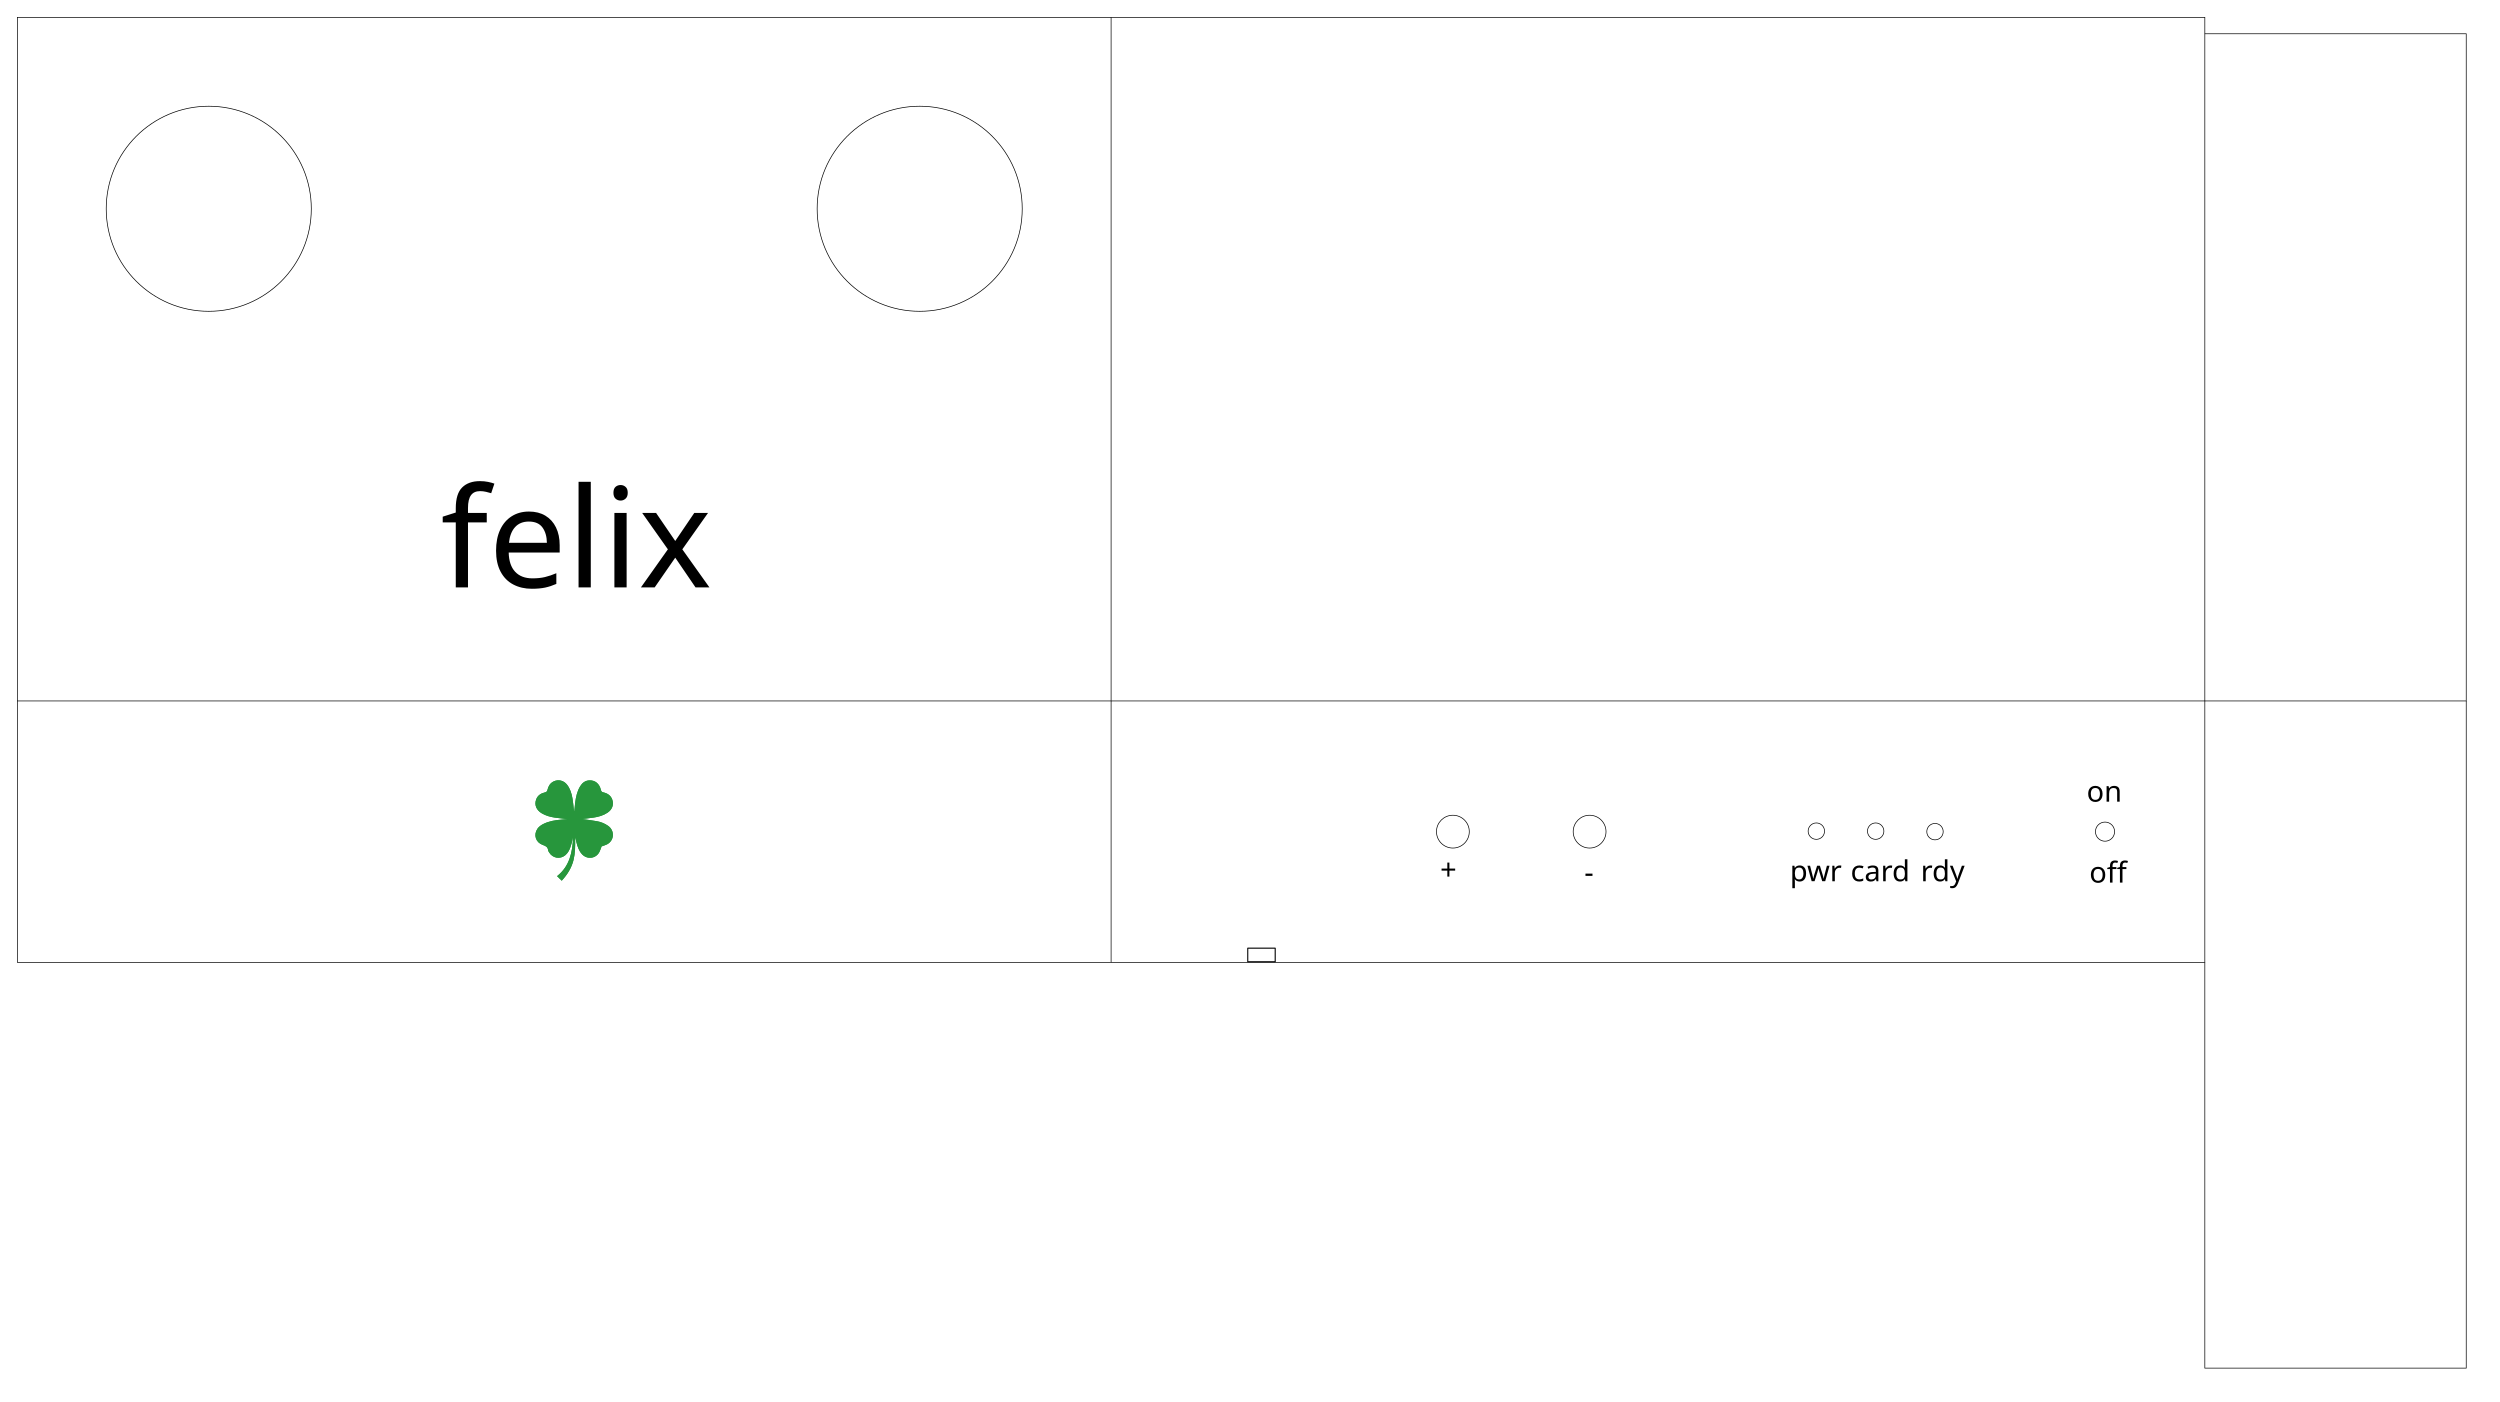
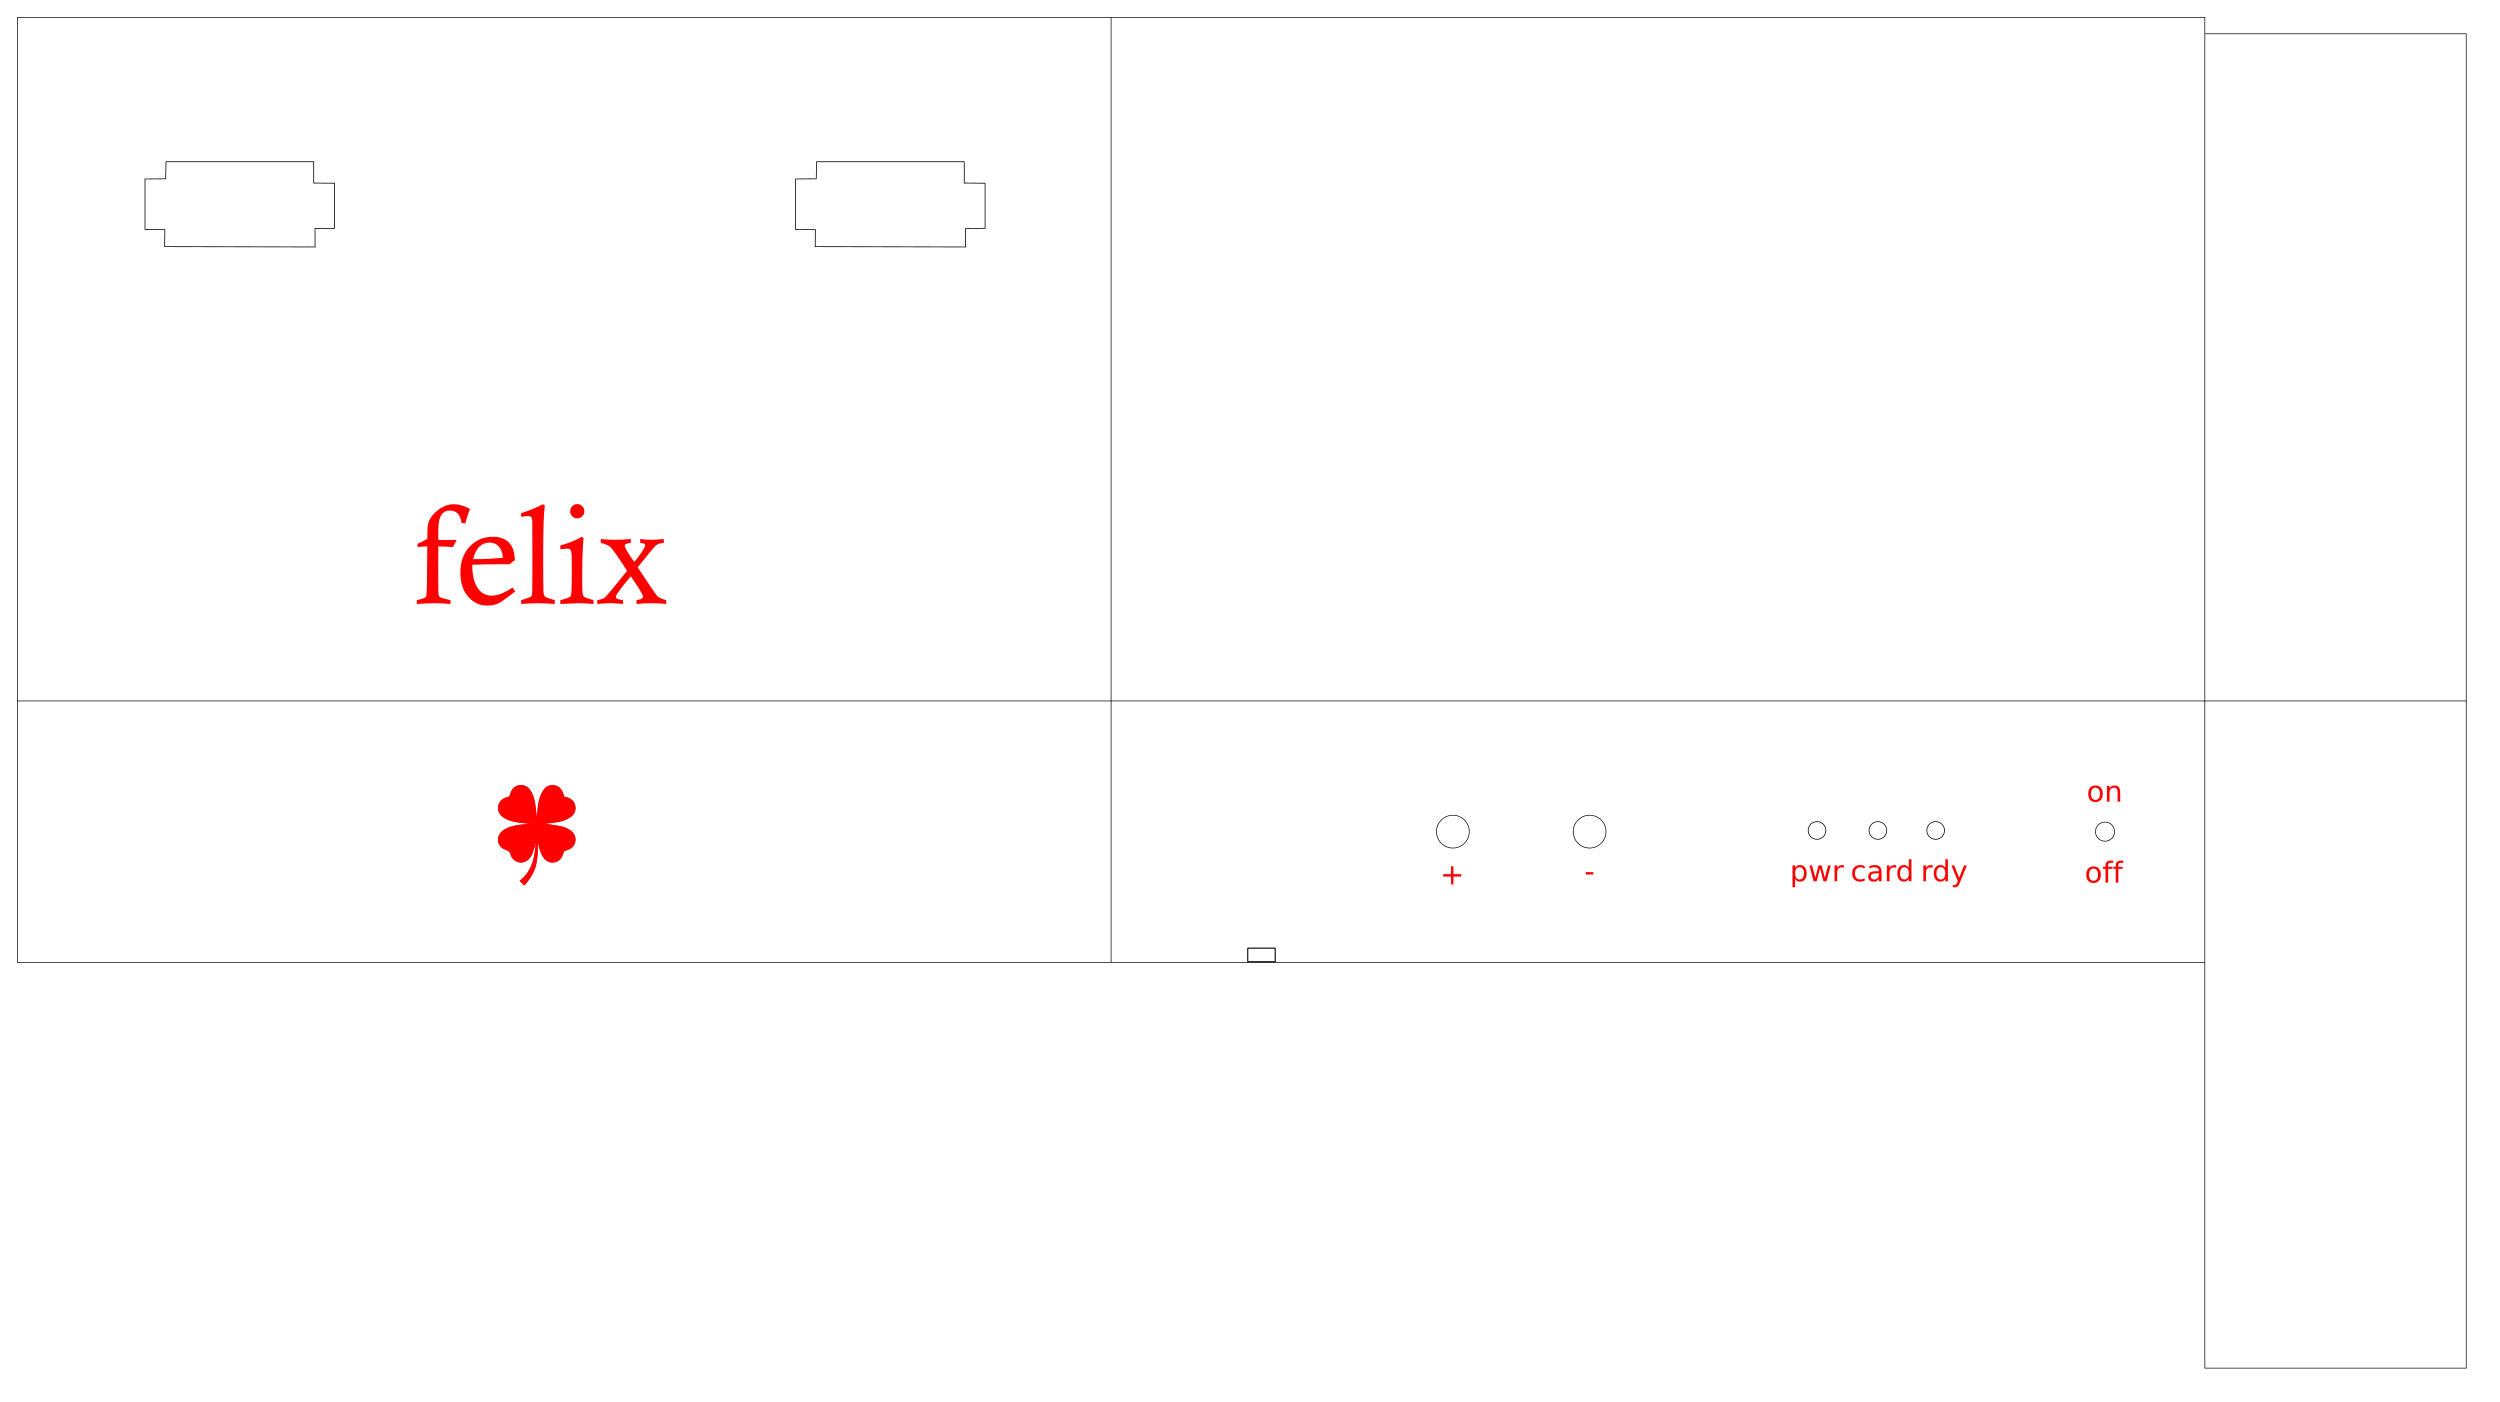
<svg xmlns="http://www.w3.org/2000/svg" version="1.1" width="914.3mm" height="512.7mm" viewBox=" 0 0 3239.648 1816.655" id="svg3422">
  <defs id="defs3466">
    <clipPath id="clipPath3715" clipPathUnits="userSpaceOnUse">
      <path id="path3713" d="M 0,88 H 595 V 754 H 0 Z" />
    </clipPath>
    <clipPath id="clipPath3721" clipPathUnits="userSpaceOnUse">
      <path id="path3719" d="M 86,139 H 518 V 675 H 86 Z" />
    </clipPath>
    <clipPath id="clipPath3725" clipPathUnits="userSpaceOnUse">
      <path id="path3723" d="M -13493,4537.503 H 14059.66 V -15016 H -13493 Z" />
    </clipPath>
    <clipPath id="clipPath3729" clipPathUnits="userSpaceOnUse">
      <path id="path3727" d="M 0,88 H 595 V 724.077 H 0 Z" />
    </clipPath>
  </defs>
-   <g transform="translate(22.50002, 22.50002) " id="g3424">
-     <polygon style="stroke:#000000; fill:none; stroke-width:0.9" points="0, 0 0, 885.827 1417.324, 885.827 1417.324, 0" id="polygon3426" />
-     <circle cx="1169.292" cy="248.032" r="132.874" style="stroke:#000000;stroke-width:0.9;fill:none" id="circle3428" />
-     <circle cx="248.032" cy="248.032" r="132.874" style="stroke:#000000;stroke-width:0.9;fill:none" id="circle3430" />
-   </g>
+   <polygon id="polygon3426" points="1417.324,885.827 1417.324,0 0,0 0,885.827 " style="fill:none;stroke:#000000;stroke-width:0.9" transform="translate(22.50002,22.50002)" />
  <g transform="translate(1439.824, 22.50002) " id="g3432">
    <polyline style="stroke:#000000; fill:none; stroke-width:0.9" points="0, 0 1417.324, 0 1417.324, 885.827 0, 885.827" id="polyline3434" />
  </g>
  <g transform="translate(2846.518, 33.12995) " id="g3436">
    <polyline style="stroke:#000000; fill:none; stroke-width:0.9" points="10.63, 10.63 349.37, 10.63 349.37, 875.198 10.63, 875.198" id="polyline3438" />
  </g>
  <g transform="translate(2846.518, 897.6976) " id="g3440">
    <polyline style="stroke:#000000; fill:none; stroke-width:0.9" points="349.37, 10.63 349.37, 875.198 10.63, 875.198 10.63, 349.37" id="polyline3442" />
  </g>
  <g transform="translate(22.50002, 897.6976) " id="g3444">
    <polyline style="stroke:#000000; fill:none; stroke-width:0.9" points="0, 10.63 0, 349.37 1417.324, 349.37 1417.324, 10.63" id="polyline3446" />
  </g>
  <polyline id="polyline3450" points="0, 349.37 1417.324, 349.37 1417.324, 10.63" style="fill:none;stroke:#000000;stroke-width:0.9" transform="translate(1439.824,897.6976)" />
  <rect id="rect3452" style="fill:none;stroke:#000000;stroke-width:0.9" ry="0" rx="0" height="17.717" width="35.433" y="1228.643" x="1616.989" />
  <rect id="rect3454" style="fill:none;stroke:#000000;stroke-width:0.9" ry="0" rx="0" height="17.717" width="35.433" y="1228.643" x="1616.989" />
  <circle id="circle3456" style="fill:none;stroke:#000000;stroke-width:0.9" r="12.402" cy="1077.698" cx="2727.817" />
-   <circle id="circle3458" style="fill:none;stroke:#000000;stroke-width:0.9" r="10.63" cy="1077.698" cx="2507.482" />
+   <circle id="circle3458" style="fill:none;stroke:#000000;stroke-width:0.971" r="11.473" cy="1076.171" cx="2508.361" />
  <circle id="circle3460" style="fill:none;stroke:#000000;stroke-width:0.9" r="21.26" cy="1077.698" cx="2059.903" />
  <circle id="circle3462" style="fill:none;stroke:#000000;stroke-width:0.9" r="21.26" cy="1077.698" cx="1882.738" />
-   <path style="fill:#ff0000" d="m -535.302,350.866 c -30.697,-6.667 -59.538,-27.346 -96.389,-69.113 -17.569,-19.913 -20.249,-22.088 -37.999,-30.848 -17.791,-8.78 -20.625,-9.543 -41.446,-11.161 -12.292,-0.955 -22.893,-1.194 -23.556,-0.53 -1.663,1.663 17.398,18.404 26.485,23.261 9.434,5.043 18.774,16.327 21.758,26.286 1.276,4.259 2.305,14.039 2.287,21.735 -0.043,17.992 -5.548,28.725 -16.959,33.069 -7.106,2.705 -8.421,2.637 -14.723,-0.757 -4.754,-2.56 -8.667,-7.284 -12.5,-15.088 -4.765,-9.704 -5.576,-13.882 -5.555,-28.638 0.02,-13.953 0.899,-18.922 4.573,-25.833 2.502,-4.706 4.549,-9.398 4.549,-10.426 0,-2.316 -18.902,-16.726 -28.347,-21.611 -10.833,-5.602 -65.273,-3.402 -90.553,3.658 -35.394,9.886 -65.875,25.101 -107.123,53.472 -11.968,8.232 -23.172,14.967 -24.898,14.967 -4.689,0 -11.269,-7.482 -11.269,-12.813 0,-3.41 3.729,-7.479 13.719,-14.972 30.58,-22.934 65.328,-39.177 106.197,-49.642 18.472,-4.73 25.931,-7.759 35.568,-14.447 6.707,-4.654 22.713,-15.533 35.568,-24.175 18.859,-12.678 25.188,-18.242 32.768,-28.809 10.465,-14.589 28.134,-30.191 46.144,-40.746 6.555,-3.842 31.038,-15.91 54.408,-26.817 23.369,-10.908 50.492,-23.834 60.274,-28.724 9.781,-4.89 17.784,-8.174 17.784,-7.297 0,0.877 -4.06,8.719 -9.023,17.428 -12.391,21.743 -29.722,42.633 -44.235,53.317 -19.445,14.315 -76.552,41.784 -107.389,51.655 -26.352,8.436 -38.695,14.038 -59.368,26.944 -12.601,7.867 -13.069,12.688 -1.016,10.465 4.751,-0.876 29.674,-1.481 55.385,-1.344 50.857,0.271 64.9,-1.729 89.962,-12.813 14.823,-6.556 18.775,-10.269 18.775,-17.642 0,-13.85 12.825,-28.923 33.286,-39.119 17.029,-8.486 29.751,-6.303 34.886,5.987 8.514,20.377 -20.838,48.282 -50.786,48.282 -10.384,0 -15.235,1.418 -31.421,9.187 -12.872,6.178 -18.201,9.682 -16.272,10.699 1.578,0.832 18.554,3.184 37.725,5.226 37.826,4.03 44.371,3.571 78.442,-5.505 12.317,-3.281 20.714,-7.488 38.617,-19.347 21.562,-14.282 106.793,-58.1 139.362,-71.646 17.229,-7.166 17.137,-7.401 6.056,15.452 -23.506,48.477 -80.129,79.444 -147.946,80.912 -23.285,0.504 -44.439,4.215 -41.29,7.244 2.632,2.531 71.532,10.053 92.087,10.053 h 18.67 l 8.618,-8.868 c 10.804,-11.117 25.029,-16.242 45.553,-16.414 14.326,-0.12 15.129,0.131 20.833,6.513 7.5,8.392 7.692,16.365 0.596,24.799 -7.849,9.327 -20.039,14.755 -35.657,15.876 -16.154,1.16 -20.93,0.147 -30.754,-6.52 -6.772,-4.595 -10.441,-5.226 -41.517,-7.131 -18.749,-1.15 -40.826,-2.651 -49.059,-3.336 -9.777,-0.814 -14.712,-0.53 -14.227,0.818 0.408,1.135 9.228,7.625 19.6,14.423 15.791,10.349 20.298,12.359 27.717,12.359 12.366,0 26.37,9.779 34.272,23.934 10.769,19.29 11.391,32.661 1.96,42.092 -8.904,8.904 -20.316,5.791 -33.9,-9.245 -9.929,-10.991 -15.534,-23.853 -16.885,-38.751 -0.594,-6.546 -2.096,-12.744 -3.339,-13.775 -5.041,-4.179 -29.952,-17.416 -50.246,-26.701 -20.479,-9.369 -23.075,-10.024 -51.583,-13.019 -34.533,-3.627 -37.623,-3.751 -37.623,-1.503 0,4.494 13.934,11.311 28.177,13.784 24.193,4.201 42.831,14.535 62.681,34.754 9.17,9.34 23.357,24.963 31.528,34.717 22.298,26.619 21.199,24.875 15.564,24.686 -2.652,-0.089 -10.561,-1.408 -17.576,-2.932 z" id="path3573" />
  <g id="g3707" transform="matrix(1.250001,0,0,-1.250001,-714.0984,281.819)" />
-   <g clip-path="url(#clipPath3715)" id="g3711" transform="matrix(0.245925,0,0,-0.245925,669.678,1175.456)">
-     <g id="g3717" />
-     <g id="g3745">
-       <g id="g3743" clip-path="url(#clipPath3721)">
-         <g id="g3731" />
-         <g id="g3741">
-           <g id="g3739" clip-path="url(#clipPath3725)">
-             <g id="g3737" clip-path="url(#clipPath3729)">
-               <path id="path3733" style="fill:#27963c;fill-opacity:1;fill-rule:nonzero;stroke:none" d="m 236.775,139.035 c 29.348,31.668 51.61,66.848 62.145,108.801 9.03,35.995 9.156,72.68 8.654,109.428 -0.063,3.763 0,7.525 0,11.288 2.885,-9.532 4.578,-19.064 6.961,-28.407 5.644,-22.074 12.855,-43.52 28.533,-60.891 27.216,-30.226 73.621,-24.707 92.434,11.35 4.954,9.469 7.776,20.067 11.225,29.097 9.783,3.637 19.628,6.146 28.407,10.661 39.319,20.067 42.141,72.429 6.02,97.827 -17.809,12.479 -37.375,20.381 -58.257,24.206 -29.474,5.33 -59.323,8.779 -79.766,11.727 14.486,1.756 38.441,3.888 62.208,7.525 25.585,3.951 50.481,10.849 72.367,25.46 24.77,16.493 34.428,41.325 25.962,67.726 -7.463,23.203 -25.648,34.678 -47.91,39.758 -8.215,1.881 -10.661,5.456 -12.479,12.981 -7.713,32.734 -30.477,51.359 -60.577,50.168 -22.513,-0.878 -37.939,-13.357 -49.102,-31.794 -15.928,-26.275 -21.948,-55.749 -25.962,-85.661 -2.069,-15.489 -3.198,-31.041 -4.766,-46.593 -1.317,2.257 -1.63,4.641 -1.944,7.086 -2.383,20.443 -3.888,41.075 -7.4,61.392 -4.452,26.087 -11.915,51.359 -28.658,72.806 -17.37,22.199 -45.088,29.223 -70.109,17.496 -18.938,-8.842 -28.596,-25.335 -33.111,-44.712 -1.881,-8.089 -5.08,-11.476 -13.232,-13.357 -20.694,-4.829 -37.814,-15.238 -45.966,-36.183 -11.225,-28.846 0,-56.94 29.536,-74.311 20.82,-12.228 43.709,-18.687 67.35,-22.262 23.642,-3.512 47.596,-5.769 68.353,-8.215 -8.089,-0.564 -19.252,-1.317 -30.414,-2.257 -34.114,-2.947 -67.977,-8.027 -98.705,-23.892 -11.35,-5.832 -23.014,-14.361 -29.975,-24.77 -21.886,-32.609 -8.654,-72.367 28.721,-85.222 15.301,-5.268 26.087,-10.786 27.718,-28.031 0.376,-3.7 3.198,-7.274 5.205,-10.723 17.998,-31.292 58.383,-38.378 85.787,-14.862 12.542,10.723 20.255,24.77 25.836,40.009 3.261,8.905 6.02,17.935 8.466,27.028 2.383,9.03 4.076,18.311 6.396,28.909 -2.947,-80.205 -18.06,-153.952 -84.407,-206.628 8.591,-8.403 16.179,-15.803 24.457,-23.955" />
-               <path id="path3735" style="fill:#27963c;fill-opacity:1;fill-rule:nonzero;stroke:none" d="m 236.775,139.035 c -8.278,8.152 -15.866,15.552 -24.457,23.955 66.347,52.676 81.46,126.422 84.407,206.628 -2.32,-10.598 -4.013,-19.879 -6.396,-28.909 -2.446,-9.093 -5.205,-18.123 -8.466,-27.028 -5.581,-15.238 -13.294,-29.285 -25.836,-40.009 -27.404,-23.516 -67.789,-16.43 -85.787,14.862 -2.007,3.449 -4.829,7.024 -5.205,10.723 -1.63,17.245 -12.416,22.764 -27.718,28.031 -37.375,12.855 -50.606,52.613 -28.721,85.222 6.961,10.41 18.625,18.938 29.975,24.77 30.728,15.866 64.591,20.945 98.705,23.892 11.162,0.941 22.325,1.693 30.414,2.257 -20.757,2.446 -44.712,4.703 -68.353,8.215 -23.642,3.575 -46.53,10.034 -67.35,22.262 -29.536,17.37 -40.761,45.464 -29.536,74.311 8.152,20.945 25.272,31.355 45.966,36.183 8.152,1.881 11.35,5.268 13.232,13.357 4.515,19.377 14.172,35.87 33.111,44.712 25.021,11.727 52.739,4.703 70.109,-17.496 16.743,-21.447 24.206,-46.718 28.658,-72.806 3.512,-20.318 5.017,-40.949 7.4,-61.392 0.314,-2.446 0.627,-4.829 1.944,-7.086 1.568,15.552 2.697,31.104 4.766,46.593 4.013,29.912 10.034,59.386 25.962,85.661 11.162,18.436 26.589,30.916 49.102,31.794 30.101,1.191 52.864,-17.433 60.577,-50.168 1.819,-7.525 4.264,-11.1 12.479,-12.981 22.262,-5.079 40.448,-16.555 47.91,-39.758 8.466,-26.401 -1.192,-51.234 -25.962,-67.726 -21.886,-14.611 -46.781,-21.509 -72.367,-25.46 -23.767,-3.637 -47.722,-5.769 -62.208,-7.525 20.443,-2.947 50.293,-6.396 79.766,-11.727 20.882,-3.825 40.448,-11.727 58.257,-24.206 36.121,-25.397 33.299,-77.76 -6.02,-97.827 -8.779,-4.515 -18.625,-7.024 -28.407,-10.661 -3.449,-9.03 -6.271,-19.628 -11.225,-29.097 -18.813,-36.058 -65.218,-41.576 -92.434,-11.35 -15.677,17.37 -22.889,38.817 -28.533,60.891 -2.383,9.344 -4.076,18.875 -6.961,28.407 0,-3.763 -0.063,-7.525 0,-11.288 0.502,-36.748 0.376,-73.433 -8.654,-109.428 -10.535,-41.953 -32.797,-77.133 -62.145,-108.801" />
+   <g clip-path="url(#clipPath3715)" id="g3711" transform="matrix(0.245925,0,0,-0.245925,621.2037,1181.592)" style="fill:#ff0000">
+     <g id="g3717" style="fill:#ff0000" />
+     <g id="g3745" style="fill:#ff0000">
+       <g id="g3743" clip-path="url(#clipPath3721)" style="fill:#ff0000">
+         <g id="g3731" style="fill:#ff0000" />
+         <g id="g3741" style="fill:#ff0000">
+           <g id="g3739" clip-path="url(#clipPath3725)" style="fill:#ff0000">
+             <g id="g3737" clip-path="url(#clipPath3729)" style="fill:#ff0000">
+               <path id="path3733" style="fill:#ff0000;fill-opacity:1;fill-rule:nonzero;stroke:none" d="m 236.775,139.035 c 29.348,31.668 51.61,66.848 62.145,108.801 9.03,35.995 9.156,72.68 8.654,109.428 -0.063,3.763 0,7.525 0,11.288 2.885,-9.532 4.578,-19.064 6.961,-28.407 5.644,-22.074 12.855,-43.52 28.533,-60.891 27.216,-30.226 73.621,-24.707 92.434,11.35 4.954,9.469 7.776,20.067 11.225,29.097 9.783,3.637 19.628,6.146 28.407,10.661 39.319,20.067 42.141,72.429 6.02,97.827 -17.809,12.479 -37.375,20.381 -58.257,24.206 -29.474,5.33 -59.323,8.779 -79.766,11.727 14.486,1.756 38.441,3.888 62.208,7.525 25.585,3.951 50.481,10.849 72.367,25.46 24.77,16.493 34.428,41.325 25.962,67.726 -7.463,23.203 -25.648,34.678 -47.91,39.758 -8.215,1.881 -10.661,5.456 -12.479,12.981 -7.713,32.734 -30.477,51.359 -60.577,50.168 -22.513,-0.878 -37.939,-13.357 -49.102,-31.794 -15.928,-26.275 -21.948,-55.749 -25.962,-85.661 -2.069,-15.489 -3.198,-31.041 -4.766,-46.593 -1.317,2.257 -1.63,4.641 -1.944,7.086 -2.383,20.443 -3.888,41.075 -7.4,61.392 -4.452,26.087 -11.915,51.359 -28.658,72.806 -17.37,22.199 -45.088,29.223 -70.109,17.496 -18.938,-8.842 -28.596,-25.335 -33.111,-44.712 -1.881,-8.089 -5.08,-11.476 -13.232,-13.357 -20.694,-4.829 -37.814,-15.238 -45.966,-36.183 -11.225,-28.846 0,-56.94 29.536,-74.311 20.82,-12.228 43.709,-18.687 67.35,-22.262 23.642,-3.512 47.596,-5.769 68.353,-8.215 -8.089,-0.564 -19.252,-1.317 -30.414,-2.257 -34.114,-2.947 -67.977,-8.027 -98.705,-23.892 -11.35,-5.832 -23.014,-14.361 -29.975,-24.77 -21.886,-32.609 -8.654,-72.367 28.721,-85.222 15.301,-5.268 26.087,-10.786 27.718,-28.031 0.376,-3.7 3.198,-7.274 5.205,-10.723 17.998,-31.292 58.383,-38.378 85.787,-14.862 12.542,10.723 20.255,24.77 25.836,40.009 3.261,8.905 6.02,17.935 8.466,27.028 2.383,9.03 4.076,18.311 6.396,28.909 -2.947,-80.205 -18.06,-153.952 -84.407,-206.628 8.591,-8.403 16.179,-15.803 24.457,-23.955" />
+               <path id="path3735" style="fill:#ff0000;fill-opacity:1;fill-rule:nonzero;stroke:none" d="m 236.775,139.035 c -8.278,8.152 -15.866,15.552 -24.457,23.955 66.347,52.676 81.46,126.422 84.407,206.628 -2.32,-10.598 -4.013,-19.879 -6.396,-28.909 -2.446,-9.093 -5.205,-18.123 -8.466,-27.028 -5.581,-15.238 -13.294,-29.285 -25.836,-40.009 -27.404,-23.516 -67.789,-16.43 -85.787,14.862 -2.007,3.449 -4.829,7.024 -5.205,10.723 -1.63,17.245 -12.416,22.764 -27.718,28.031 -37.375,12.855 -50.606,52.613 -28.721,85.222 6.961,10.41 18.625,18.938 29.975,24.77 30.728,15.866 64.591,20.945 98.705,23.892 11.162,0.941 22.325,1.693 30.414,2.257 -20.757,2.446 -44.712,4.703 -68.353,8.215 -23.642,3.575 -46.53,10.034 -67.35,22.262 -29.536,17.37 -40.761,45.464 -29.536,74.311 8.152,20.945 25.272,31.355 45.966,36.183 8.152,1.881 11.35,5.268 13.232,13.357 4.515,19.377 14.172,35.87 33.111,44.712 25.021,11.727 52.739,4.703 70.109,-17.496 16.743,-21.447 24.206,-46.718 28.658,-72.806 3.512,-20.318 5.017,-40.949 7.4,-61.392 0.314,-2.446 0.627,-4.829 1.944,-7.086 1.568,15.552 2.697,31.104 4.766,46.593 4.013,29.912 10.034,59.386 25.962,85.661 11.162,18.436 26.589,30.916 49.102,31.794 30.101,1.191 52.864,-17.433 60.577,-50.168 1.819,-7.525 4.264,-11.1 12.479,-12.981 22.262,-5.079 40.448,-16.555 47.91,-39.758 8.466,-26.401 -1.192,-51.234 -25.962,-67.726 -21.886,-14.611 -46.781,-21.509 -72.367,-25.46 -23.767,-3.637 -47.722,-5.769 -62.208,-7.525 20.443,-2.947 50.293,-6.396 79.766,-11.727 20.882,-3.825 40.448,-11.727 58.257,-24.206 36.121,-25.397 33.299,-77.76 -6.02,-97.827 -8.779,-4.515 -18.625,-7.024 -28.407,-10.661 -3.449,-9.03 -6.271,-19.628 -11.225,-29.097 -18.813,-36.058 -65.218,-41.576 -92.434,-11.35 -15.677,17.37 -22.889,38.817 -28.533,60.891 -2.383,9.344 -4.076,18.875 -6.961,28.407 0,-3.763 -0.063,-7.525 0,-11.288 0.502,-36.748 0.376,-73.433 -8.654,-109.428 -10.535,-41.953 -32.797,-77.133 -62.145,-108.801" />
            </g>
          </g>
        </g>
      </g>
    </g>
  </g>
-   <text xml:space="preserve" style="font-style:normal;font-weight:normal;font-size:37.5px;line-height:1.25;font-family:sans-serif;letter-spacing:0px;word-spacing:0px;fill:#000000;fill-opacity:1;stroke:none;stroke-width:0.938" x="571.001" y="761.169" id="text3807">
-     <tspan id="tspan3805" x="571.001" y="761.169" style="font-style:normal;font-variant:normal;font-weight:normal;font-stretch:normal;font-size:180px;font-family:'Calisto MT';-inkscape-font-specification:'Calisto MT, Normal';font-variant-ligatures:normal;font-variant-caps:normal;font-variant-numeric:normal;font-feature-settings:normal;text-align:start;writing-mode:lr-tb;text-anchor:start;stroke-width:0.938">felix</tspan>
-   </text>
-   <circle id="circle3458-7" style="fill:none;stroke:#000000;stroke-width:0.9" r="10.63" cy="1077.051" cx="2353.73" />
-   <circle id="circle3458-6" style="fill:none;stroke:#000000;stroke-width:0.9" r="10.63" cy="1077.051" cx="2430.605" />
-   <text xml:space="preserve" style="font-style:normal;font-weight:normal;font-size:37.5px;line-height:1.25;font-family:sans-serif;letter-spacing:0px;word-spacing:0px;fill:#000000;fill-opacity:1;stroke:none;stroke-width:0.938" x="1866.189" y="1140.104" id="text3846">
-     <tspan id="tspan3844" x="1866.189" y="1140.104" style="stroke-width:0.938">+</tspan>
-   </text>
-   <text xml:space="preserve" style="font-style:normal;font-weight:normal;font-size:37.5px;line-height:1.25;font-family:sans-serif;letter-spacing:0px;word-spacing:0px;fill:#000000;fill-opacity:1;stroke:none;stroke-width:0.938" x="2053.051" y="1143.61" id="text3868">
-     <tspan id="tspan3866" x="2053.051" y="1143.61" style="stroke-width:0.938">-</tspan>
-   </text>
-   <text xml:space="preserve" style="font-style:normal;font-weight:normal;font-size:37.5px;line-height:1.25;font-family:sans-serif;letter-spacing:0px;word-spacing:0px;fill:#000000;fill-opacity:1;stroke:none;stroke-width:0.938" x="2319.425" y="1141.977" id="text3872">
-     <tspan id="tspan3870" x="2319.425" y="1141.977" style="stroke-width:0.938">pwr</tspan>
-   </text>
-   <text xml:space="preserve" style="font-style:normal;font-weight:normal;font-size:37.5px;line-height:1.25;font-family:sans-serif;letter-spacing:0px;word-spacing:0px;fill:#000000;fill-opacity:1;stroke:none;stroke-width:0.938" x="2398.08" y="1141.977" id="text3876">
-     <tspan id="tspan3874" x="2398.08" y="1141.977" style="stroke-width:0.938">card</tspan>
-   </text>
-   <text xml:space="preserve" style="font-style:normal;font-weight:normal;font-size:37.5px;line-height:1.25;font-family:sans-serif;letter-spacing:0px;word-spacing:0px;fill:#000000;fill-opacity:1;stroke:none;stroke-width:0.938" x="2488.969" y="1141.977" id="text3880">
-     <tspan id="tspan3878" x="2488.969" y="1141.977" style="stroke-width:0.938">rdy</tspan>
-   </text>
-   <text xml:space="preserve" style="font-style:normal;font-weight:normal;font-size:37.5px;line-height:1.25;font-family:sans-serif;letter-spacing:0px;word-spacing:0px;fill:#000000;fill-opacity:1;stroke:none;stroke-width:0.938" x="2707.453" y="1143.725" id="text3910">
-     <tspan id="tspan3908" x="2707.453" y="1143.725" style="stroke-width:0.938">off</tspan>
-   </text>
-   <text xml:space="preserve" style="font-style:normal;font-weight:normal;font-size:37.5px;line-height:1.25;font-family:sans-serif;letter-spacing:0px;word-spacing:0px;fill:#000000;fill-opacity:1;stroke:none;stroke-width:0.938" x="2703.957" y="1038.852" id="text3914">
-     <tspan id="tspan3912" x="2703.957" y="1038.852" style="stroke-width:0.938">on</tspan>
-   </text>
+   <g style="font-style:normal;font-weight:normal;font-size:37.5px;line-height:1.25;font-family:sans-serif;letter-spacing:0px;word-spacing:0px;fill:#000000;fill-opacity:1;stroke:none;stroke-width:0.938" id="text3807">
+     <path d="m 540.147,782.644 0,-4.922 q 10.811,-2.461 11.865,-4.395 1.406,-2.549 1.406,-34.277 0,-15.469 0.264,-31.025 -6.416,0.176 -12.656,0.791 l 0,-4.219 q 6.504,-2.637 12.656,-6.328 0.088,-15.117 0.879,-18.633 1.318,-6.328 6.504,-12.568 5.186,-6.24 13.623,-10.459 6.064,-3.164 13.096,-3.164 5.273,0 9.756,1.23 4.482,1.23 11.426,4.746 -3.34,9.141 -6.064,18.809 l -4.834,-0.615 q -1.318,-8.789 -5.186,-12.393 -3.779,-3.604 -10.02,-3.604 -5.449,0 -9.053,3.428 -3.516,3.428 -4.922,10.459 -0.967,4.658 -0.967,18.896 0,1.758 0.088,5.186 6.24,0.176 7.471,0.176 l 14.941,-0.176 1.143,1.143 q -2.725,3.779 -4.482,8.086 -9.668,-0.615 -19.072,-0.791 -0.176,12.568 -0.176,32.695 l 0.176,22.939 0,1.055 q 0,6.943 1.406,8.525 1.494,1.582 11.338,3.779 1.055,0.264 2.988,0.703 l 0,4.922 q -11.865,-0.967 -20.391,-0.967 -7.471,0 -23.203,0.967 z" style="font-style:normal;font-variant:normal;font-weight:normal;font-stretch:normal;font-size:180px;font-family:'Calisto MT';-inkscape-font-specification:'Calisto MT, Normal';text-align:start;writing-mode:lr-tb;text-anchor:start;stroke-width:0.938;fill:#ff0000" id="path4281" />
+     <path d="m 664.337,761.375 3.34,5.186 -17.49,12.92 q -3.604,2.461 -7.471,3.604 -5.625,1.67 -11.514,1.67 -14.326,0 -24.522,-11.514 -10.107,-11.514 -10.107,-31.113 0,-21.094 12.129,-33.838 12.217,-12.744 29.795,-12.744 13.623,0 21.006,7.559 7.471,7.471 7.646,22.939 -3.691,2.109 -6.768,5.186 -6.24,-0.088 -7.822,-0.088 -23.291,0 -40.518,0.703 -0.088,19.688 6.68,29.795 6.768,10.195 18.105,10.195 5.713,0 11.953,-2.197 6.24,-2.285 15.557,-8.262 z M 651.505,722.879 q -0.527,-8.701 -3.867,-13.184 -4.922,-6.592 -13.271,-6.592 -7.207,0 -12.832,5.01 -5.625,4.922 -8.35,16.348 3.252,0.088 4.922,0.088 14.414,0 33.398,-1.67 z" style="font-style:normal;font-variant:normal;font-weight:normal;font-stretch:normal;font-size:180px;font-family:'Calisto MT';-inkscape-font-specification:'Calisto MT, Normal';text-align:start;writing-mode:lr-tb;text-anchor:start;stroke-width:0.938;fill:#ff0000" id="path4283" />
+     <path d="m 675.323,669.793 0,-4.834 q 15.645,-5.01 28.301,-11.514 l 2.373,1.582 q -2.109,16.523 -2.109,61.436 0,45.352 0.352,50.186 0.352,4.746 1.934,6.416 1.67,1.582 12.744,4.658 l 0,4.922 q -14.15,-0.967 -21.973,-0.967 -8.35,0 -21.621,0.967 l 0,-4.922 q 11.953,-3.691 13.008,-4.746 1.055,-1.055 1.318,-5.098 0.264,-5.361 0.264,-48.428 l -0.176,-41.748 0,-1.23 q 0,-4.834 -1.318,-6.328 -1.318,-1.494 -4.131,-1.494 -2.373,0 -8.965,1.143 z" style="font-style:normal;font-variant:normal;font-weight:normal;font-stretch:normal;font-size:180px;font-family:'Calisto MT';-inkscape-font-specification:'Calisto MT, Normal';text-align:start;writing-mode:lr-tb;text-anchor:start;stroke-width:0.938;fill:#ff0000" id="path4285" />
+     <path d="m 748.009,653.269 q 3.867,0 6.504,2.725 2.725,2.637 2.725,6.504 0,3.779 -2.725,6.504 -2.637,2.725 -6.504,2.725 -3.779,0 -6.504,-2.725 -2.637,-2.725 -2.637,-6.504 0,-3.867 2.637,-6.504 2.725,-2.725 6.504,-2.725 z m -21.885,58.447 0,-4.922 q 14.766,-3.779 27.773,-11.25 l 2.285,1.846 q -1.758,18.633 -1.758,52.822 0,15.996 0.791,19.688 0.527,2.461 1.846,3.604 1.318,1.055 9.141,3.34 0.967,0.264 2.9,0.879 l 0,4.922 q -11.514,-0.967 -18.896,-0.967 -4.482,0 -24.082,0.967 l 0,-4.922 q 11.865,-2.9 13.359,-5.273 1.494,-2.461 1.494,-25.313 l -0.088,-18.721 0,-3.604 q 0,-9.844 -1.318,-11.865 -1.318,-2.021 -4.219,-2.021 -1.846,0 -9.229,0.791 z" style="font-style:normal;font-variant:normal;font-weight:normal;font-stretch:normal;font-size:180px;font-family:'Calisto MT';-inkscape-font-specification:'Calisto MT, Normal';text-align:start;writing-mode:lr-tb;text-anchor:start;stroke-width:0.938;fill:#ff0000" id="path4287" />
+     <path d="m 778.507,703.455 0,-4.922 q 10.723,0.967 18.721,0.967 7.822,0 20.215,-0.967 l 0,4.922 q -1.406,0.264 -2.197,0.352 -3.252,0.527 -4.834,1.67 -0.791,0.615 -0.791,1.67 0,3.779 12.305,21.094 7.559,-8.965 11.865,-16.348 2.285,-3.691 2.285,-5.098 0,-1.23 -0.791,-1.758 -1.23,-1.055 -4.482,-1.406 l -1.23,-0.176 0,-4.922 q 7.471,0.967 14.326,0.967 6.152,0 16.26,-0.967 l 0,4.922 q -5.537,0.527 -8.35,2.109 -2.725,1.582 -6.152,5.801 l -19.336,23.818 q 22.324,34.014 25.664,37.441 2.461,2.549 11.338,5.098 l 0,4.922 q -11.865,-0.967 -19.6,-0.967 -8.35,0 -18.896,0.967 l 0,-4.922 q 1.055,-0.264 1.67,-0.352 4.57,-0.967 5.713,-2.021 0.967,-0.791 0.967,-2.021 0,-1.582 -1.23,-3.867 -3.076,-5.977 -14.502,-22.676 -19.336,22.764 -19.336,26.631 0,1.318 0.879,2.021 1.846,1.318 6.68,2.021 0.615,0.088 1.67,0.264 l 0,4.922 q -10.283,-0.967 -16.436,-0.967 -6.416,0 -16.963,0.967 l 0,-4.922 q 7.295,-1.23 10.195,-3.691 2.9,-2.549 28.477,-34.277 -2.725,-4.57 -14.678,-22.148 -5.01,-7.295 -8.086,-9.58 -2.988,-2.285 -11.338,-4.57 z" style="font-style:normal;font-variant:normal;font-weight:normal;font-stretch:normal;font-size:180px;font-family:'Calisto MT';-inkscape-font-specification:'Calisto MT, Normal';text-align:start;writing-mode:lr-tb;text-anchor:start;stroke-width:0.938;fill:#ff0000" id="path4289" />
+   </g>
+   <circle id="circle3458-7" style="fill:none;stroke:#000000;stroke-width:0.971" r="11.473" cy="1076.172" cx="2354.608" />
+   <circle id="circle3458-6" style="fill:none;stroke:#000000;stroke-width:0.971" r="11.473" cy="1076.172" cx="2433.483" />
+   <g style="font-style:normal;font-weight:normal;font-size:37.5px;line-height:1.25;font-family:sans-serif;letter-spacing:0px;word-spacing:0px;fill:#ff0000;fill-opacity:1;stroke:none;stroke-width:0.938" id="text3846">
+     <path d="m 1883.438,1122.594 0,10.199 10.199,0 0,3.113 -10.199,0 0,10.199 -3.076,0 0,-10.199 -10.199,0 0,-3.113 10.199,0 0,-10.199 3.076,0 z" style="fill:#ff0000;stroke-width:0.938" id="path3430" />
+   </g>
+   <g style="font-style:normal;font-weight:normal;font-size:37.5px;line-height:1.25;font-family:sans-serif;letter-spacing:0px;word-spacing:0px;fill:#ff0000;fill-opacity:1;stroke:none;stroke-width:0.938" id="text3868">
+     <path d="m 2054.882,1130.19 9.869,0 0,3.003 -9.869,0 0,-3.003 z" style="fill:#ff0000;stroke-width:0.938" id="path3427" />
+   </g>
+   <g style="font-style:normal;font-weight:normal;font-size:37.5px;line-height:1.25;font-family:sans-serif;letter-spacing:0px;word-spacing:0px;fill:#ff0000;fill-opacity:1;stroke:none;stroke-width:0.938" id="text3872">
+     <path d="m 2326.219,1138.9 0,10.877 -3.388,0 0,-28.308 3.388,0 0,3.113 q 1.062,-1.831 2.673,-2.71 1.63,-0.897 3.882,-0.897 3.735,0 6.061,2.966 2.344,2.966 2.344,7.8 0,4.834 -2.344,7.8 -2.325,2.966 -6.061,2.966 -2.252,0 -3.882,-0.879 -1.611,-0.897 -2.673,-2.728 z m 11.462,-7.159 q 0,-3.717 -1.538,-5.823 -1.52,-2.124 -4.193,-2.124 -2.673,0 -4.212,2.124 -1.52,2.106 -1.52,5.823 0,3.717 1.52,5.841 1.538,2.106 4.212,2.106 2.673,0 4.193,-2.106 1.538,-2.124 1.538,-5.841 z" style="fill:#ff0000;stroke-width:0.938" id="path3420" />
+     <path d="m 2344.804,1121.469 3.369,0 4.211,16.003 4.193,-16.003 3.973,0 4.211,16.003 4.193,-16.003 3.369,0 -5.365,20.508 -3.973,0 -4.413,-16.809 -4.431,16.809 -3.973,0 -5.365,-20.508 z" style="fill:#ff0000;stroke-width:0.938" id="path3422" />
+     <path d="m 2389.335,1124.618 q -0.568,-0.33 -1.245,-0.476 -0.659,-0.165 -1.465,-0.165 -2.856,0 -4.394,1.868 -1.52,1.849 -1.52,5.328 l 0,10.803 -3.388,0 0,-20.508 3.388,0 0,3.186 q 1.062,-1.868 2.765,-2.765 1.703,-0.916 4.138,-0.916 0.348,0 0.769,0.055 0.421,0.037 0.934,0.128 l 0.018,3.461 z" style="fill:#ff0000;stroke-width:0.938" id="path3424" />
+   </g>
+   <g style="font-style:normal;font-weight:normal;font-size:37.5px;line-height:1.25;font-family:sans-serif;letter-spacing:0px;word-spacing:0px;fill:#ff0000;fill-opacity:1;stroke:none;stroke-width:0.938" id="text3876">
+     <path d="m 2416.372,1122.256 0,3.149 q -1.428,-0.787 -2.875,-1.172 -1.428,-0.403 -2.893,-0.403 -3.278,0 -5.09,2.087 -1.813,2.069 -1.813,5.823 0,3.754 1.813,5.841 1.813,2.069 5.09,2.069 1.465,0 2.893,-0.385 1.446,-0.403 2.875,-1.19 l 0,3.113 q -1.41,0.659 -2.93,0.989 -1.502,0.33 -3.204,0.33 -4.633,0 -7.361,-2.911 -2.728,-2.911 -2.728,-7.855 0,-5.017 2.747,-7.892 2.765,-2.875 7.562,-2.875 1.556,0 3.04,0.33 1.483,0.311 2.875,0.952 z" style="fill:#ff0000;stroke-width:0.938" id="path3411" />
+     <path d="m 2431.515,1131.668 q -4.083,0 -5.658,0.934 -1.575,0.934 -1.575,3.186 0,1.794 1.172,2.857 1.19,1.044 3.223,1.044 2.802,0 4.486,-1.978 1.703,-1.996 1.703,-5.292 l 0,-0.751 -3.351,0 z m 6.72,-1.392 0,11.7 -3.369,0 0,-3.113 q -1.154,1.868 -2.875,2.765 -1.721,0.879 -4.212,0.879 -3.149,0 -5.017,-1.758 -1.849,-1.776 -1.849,-4.742 0,-3.461 2.307,-5.218 2.325,-1.758 6.921,-1.758 l 4.724,0 0,-0.33 q 0,-2.325 -1.538,-3.589 -1.52,-1.282 -4.285,-1.282 -1.758,0 -3.424,0.421 -1.666,0.421 -3.204,1.263 l 0,-3.113 q 1.849,-0.714 3.589,-1.062 1.74,-0.366 3.388,-0.366 4.449,0 6.647,2.307 2.197,2.307 2.197,6.995 z" style="fill:#ff0000;stroke-width:0.938" id="path3413" />
+     <path d="m 2457.149,1124.618 q -0.568,-0.33 -1.245,-0.476 -0.659,-0.165 -1.465,-0.165 -2.856,0 -4.394,1.868 -1.52,1.849 -1.52,5.328 l 0,10.803 -3.388,0 0,-20.508 3.388,0 0,3.186 q 1.062,-1.868 2.765,-2.765 1.703,-0.915 4.138,-0.915 0.348,0 0.769,0.055 0.421,0.037 0.934,0.128 l 0.018,3.461 z" style="fill:#ff0000;stroke-width:0.938" id="path3415" />
+     <path d="m 2473.592,1124.582 0,-11.096 3.369,0 0,28.491 -3.369,0 0,-3.076 q -1.062,1.831 -2.692,2.728 -1.611,0.879 -3.882,0.879 -3.717,0 -6.061,-2.966 -2.325,-2.966 -2.325,-7.8 0,-4.834 2.325,-7.8 2.344,-2.966 6.061,-2.966 2.271,0 3.882,0.897 1.63,0.879 2.692,2.71 z m -11.481,7.159 q 0,3.717 1.52,5.841 1.538,2.106 4.211,2.106 2.673,0 4.212,-2.106 1.538,-2.124 1.538,-5.841 0,-3.717 -1.538,-5.823 -1.538,-2.124 -4.212,-2.124 -2.673,0 -4.211,2.124 -1.52,2.106 -1.52,5.823 z" style="fill:#ff0000;stroke-width:0.938" id="path3417" />
+   </g>
+   <g style="font-style:normal;font-weight:normal;font-size:37.5px;line-height:1.25;font-family:sans-serif;letter-spacing:0px;word-spacing:0px;fill:#ff0000;fill-opacity:1;stroke:none;stroke-width:0.938" id="text3880">
+     <path d="m 2504.387,1124.618 q -0.568,-0.33 -1.245,-0.476 -0.659,-0.165 -1.465,-0.165 -2.857,0 -4.395,1.868 -1.52,1.849 -1.52,5.328 l 0,10.803 -3.388,0 0,-20.508 3.388,0 0,3.186 q 1.062,-1.868 2.765,-2.765 1.703,-0.916 4.138,-0.916 0.348,0 0.769,0.055 0.421,0.037 0.934,0.128 l 0.018,3.461 z" style="fill:#ff0000;stroke-width:0.938" id="path3404" />
+     <path d="m 2520.83,1124.582 0,-11.096 3.369,0 0,28.491 -3.369,0 0,-3.076 q -1.062,1.831 -2.692,2.728 -1.611,0.879 -3.882,0.879 -3.717,0 -6.061,-2.966 -2.325,-2.966 -2.325,-7.8 0,-4.834 2.325,-7.8 2.344,-2.966 6.061,-2.966 2.271,0 3.882,0.897 1.63,0.879 2.692,2.71 z m -11.481,7.16 q 0,3.717 1.52,5.841 1.538,2.106 4.211,2.106 2.673,0 4.211,-2.106 1.538,-2.124 1.538,-5.841 0,-3.717 -1.538,-5.823 -1.538,-2.124 -4.211,-2.124 -2.673,0 -4.211,2.124 -1.52,2.106 -1.52,5.823 z" style="fill:#ff0000;stroke-width:0.938" id="path3406" />
+     <path d="m 2539.708,1143.881 q -1.428,3.662 -2.783,4.779 -1.355,1.117 -3.626,1.117 l -2.692,0 0,-2.82 1.978,0 q 1.392,0 2.161,-0.659 0.769,-0.659 1.703,-3.113 l 0.604,-1.538 -8.295,-20.178 3.571,0 6.409,16.04 6.409,-16.04 3.571,0 -9.009,22.412 z" style="fill:#ff0000;stroke-width:0.938" id="path3408" />
+   </g>
+   <g style="font-style:normal;font-weight:normal;font-size:37.5px;line-height:1.25;font-family:sans-serif;letter-spacing:0px;word-spacing:0px;fill:#ff0000;fill-opacity:1;stroke:none;stroke-width:0.938" id="text3910">
+     <path d="m 2712.934,1125.579 q -2.71,0 -4.285,2.124 -1.575,2.106 -1.575,5.786 0,3.68 1.556,5.804 1.575,2.106 4.303,2.106 2.692,0 4.266,-2.124 1.575,-2.124 1.575,-5.786 0,-3.644 -1.575,-5.768 -1.575,-2.142 -4.266,-2.142 z m 0,-2.856 q 4.395,0 6.903,2.856 2.509,2.857 2.509,7.91 0,5.035 -2.509,7.91 -2.509,2.857 -6.903,2.857 -4.413,0 -6.921,-2.857 -2.49,-2.875 -2.49,-7.91 0,-5.054 2.49,-7.91 2.509,-2.856 6.921,-2.856 z" style="fill:#ff0000;stroke-width:0.938" id="path3397" />
+     <path d="m 2738.294,1115.233 0,2.801 -3.223,0 q -1.813,0 -2.527,0.732 -0.696,0.732 -0.696,2.637 l 0,1.813 5.548,0 0,2.618 -5.548,0 0,17.889 -3.388,0 0,-17.889 -3.223,0 0,-2.618 3.223,0 0,-1.428 q 0,-3.424 1.593,-4.98 1.593,-1.575 5.054,-1.575 l 3.186,0 z" style="fill:#ff0000;stroke-width:0.938" id="path3399" />
+     <path d="m 2751.551,1115.233 0,2.801 -3.223,0 q -1.813,0 -2.527,0.732 -0.696,0.732 -0.696,2.637 l 0,1.813 5.548,0 0,2.618 -5.548,0 0,17.889 -3.387,0 0,-17.889 -3.223,0 0,-2.618 3.223,0 0,-1.428 q 0,-3.424 1.593,-4.98 1.593,-1.575 5.054,-1.575 l 3.186,0 z" style="fill:#ff0000;stroke-width:0.938" id="path3401" />
+   </g>
+   <g style="font-style:normal;font-weight:normal;font-size:37.5px;line-height:1.25;font-family:sans-serif;letter-spacing:0px;word-spacing:0px;fill:#ff0000;fill-opacity:1;stroke:none;stroke-width:0.938" id="text3914">
+     <path d="m 2715.438,1020.707 q -2.71,0 -4.285,2.124 -1.575,2.106 -1.575,5.786 0,3.68 1.556,5.804 1.575,2.106 4.303,2.106 2.692,0 4.266,-2.124 1.575,-2.124 1.575,-5.786 0,-3.644 -1.575,-5.768 -1.575,-2.142 -4.266,-2.142 z m 0,-2.856 q 4.394,0 6.903,2.856 2.509,2.857 2.509,7.91 0,5.035 -2.509,7.91 -2.509,2.856 -6.903,2.856 -4.413,0 -6.921,-2.856 -2.49,-2.875 -2.49,-7.91 0,-5.054 2.49,-7.91 2.509,-2.856 6.921,-2.856 z" style="fill:#ff0000;stroke-width:0.938" id="path3392" />
+     <path d="m 2747.463,1026.474 0,12.378 -3.369,0 0,-12.268 q 0,-2.911 -1.135,-4.358 -1.135,-1.446 -3.406,-1.446 -2.728,0 -4.303,1.74 -1.575,1.74 -1.575,4.742 l 0,11.591 -3.387,0 0,-20.508 3.387,0 0,3.186 q 1.208,-1.849 2.838,-2.765 1.648,-0.915 3.79,-0.915 3.534,0 5.347,2.197 1.813,2.179 1.813,6.427 z" style="fill:#ff0000;stroke-width:0.938" id="path3394" />
+   </g>
+   <path style="fill:none;fill-rule:evenodd;stroke:#000000;stroke-width:1;stroke-linecap:butt;stroke-linejoin:miter;stroke-miterlimit:4;stroke-dasharray:none;stroke-opacity:1" d="m 1058.166,209.596 191.377,0 0,27.617 26.996,0.22 0,58.446 -25.238,0.22 0,23.547 0.22,0.387 -195.112,-0.439 0.22,-21.956 -25.707,-0.22 0,-65.477 26.806,-0.22 z" id="path3455" />
+   <path id="path4321" d="m 215.139,209.593 191.377,0 0,27.617 26.996,0.22 0,58.446 -25.238,0.22 0,23.547 0.22,0.387 -195.112,-0.439 0.22,-21.956 -25.707,-0.22 0,-65.477 26.806,-0.22 z" style="fill:none;fill-rule:evenodd;stroke:#000000;stroke-width:1;stroke-linecap:butt;stroke-linejoin:miter;stroke-miterlimit:4;stroke-dasharray:none;stroke-opacity:1" />
</svg>
